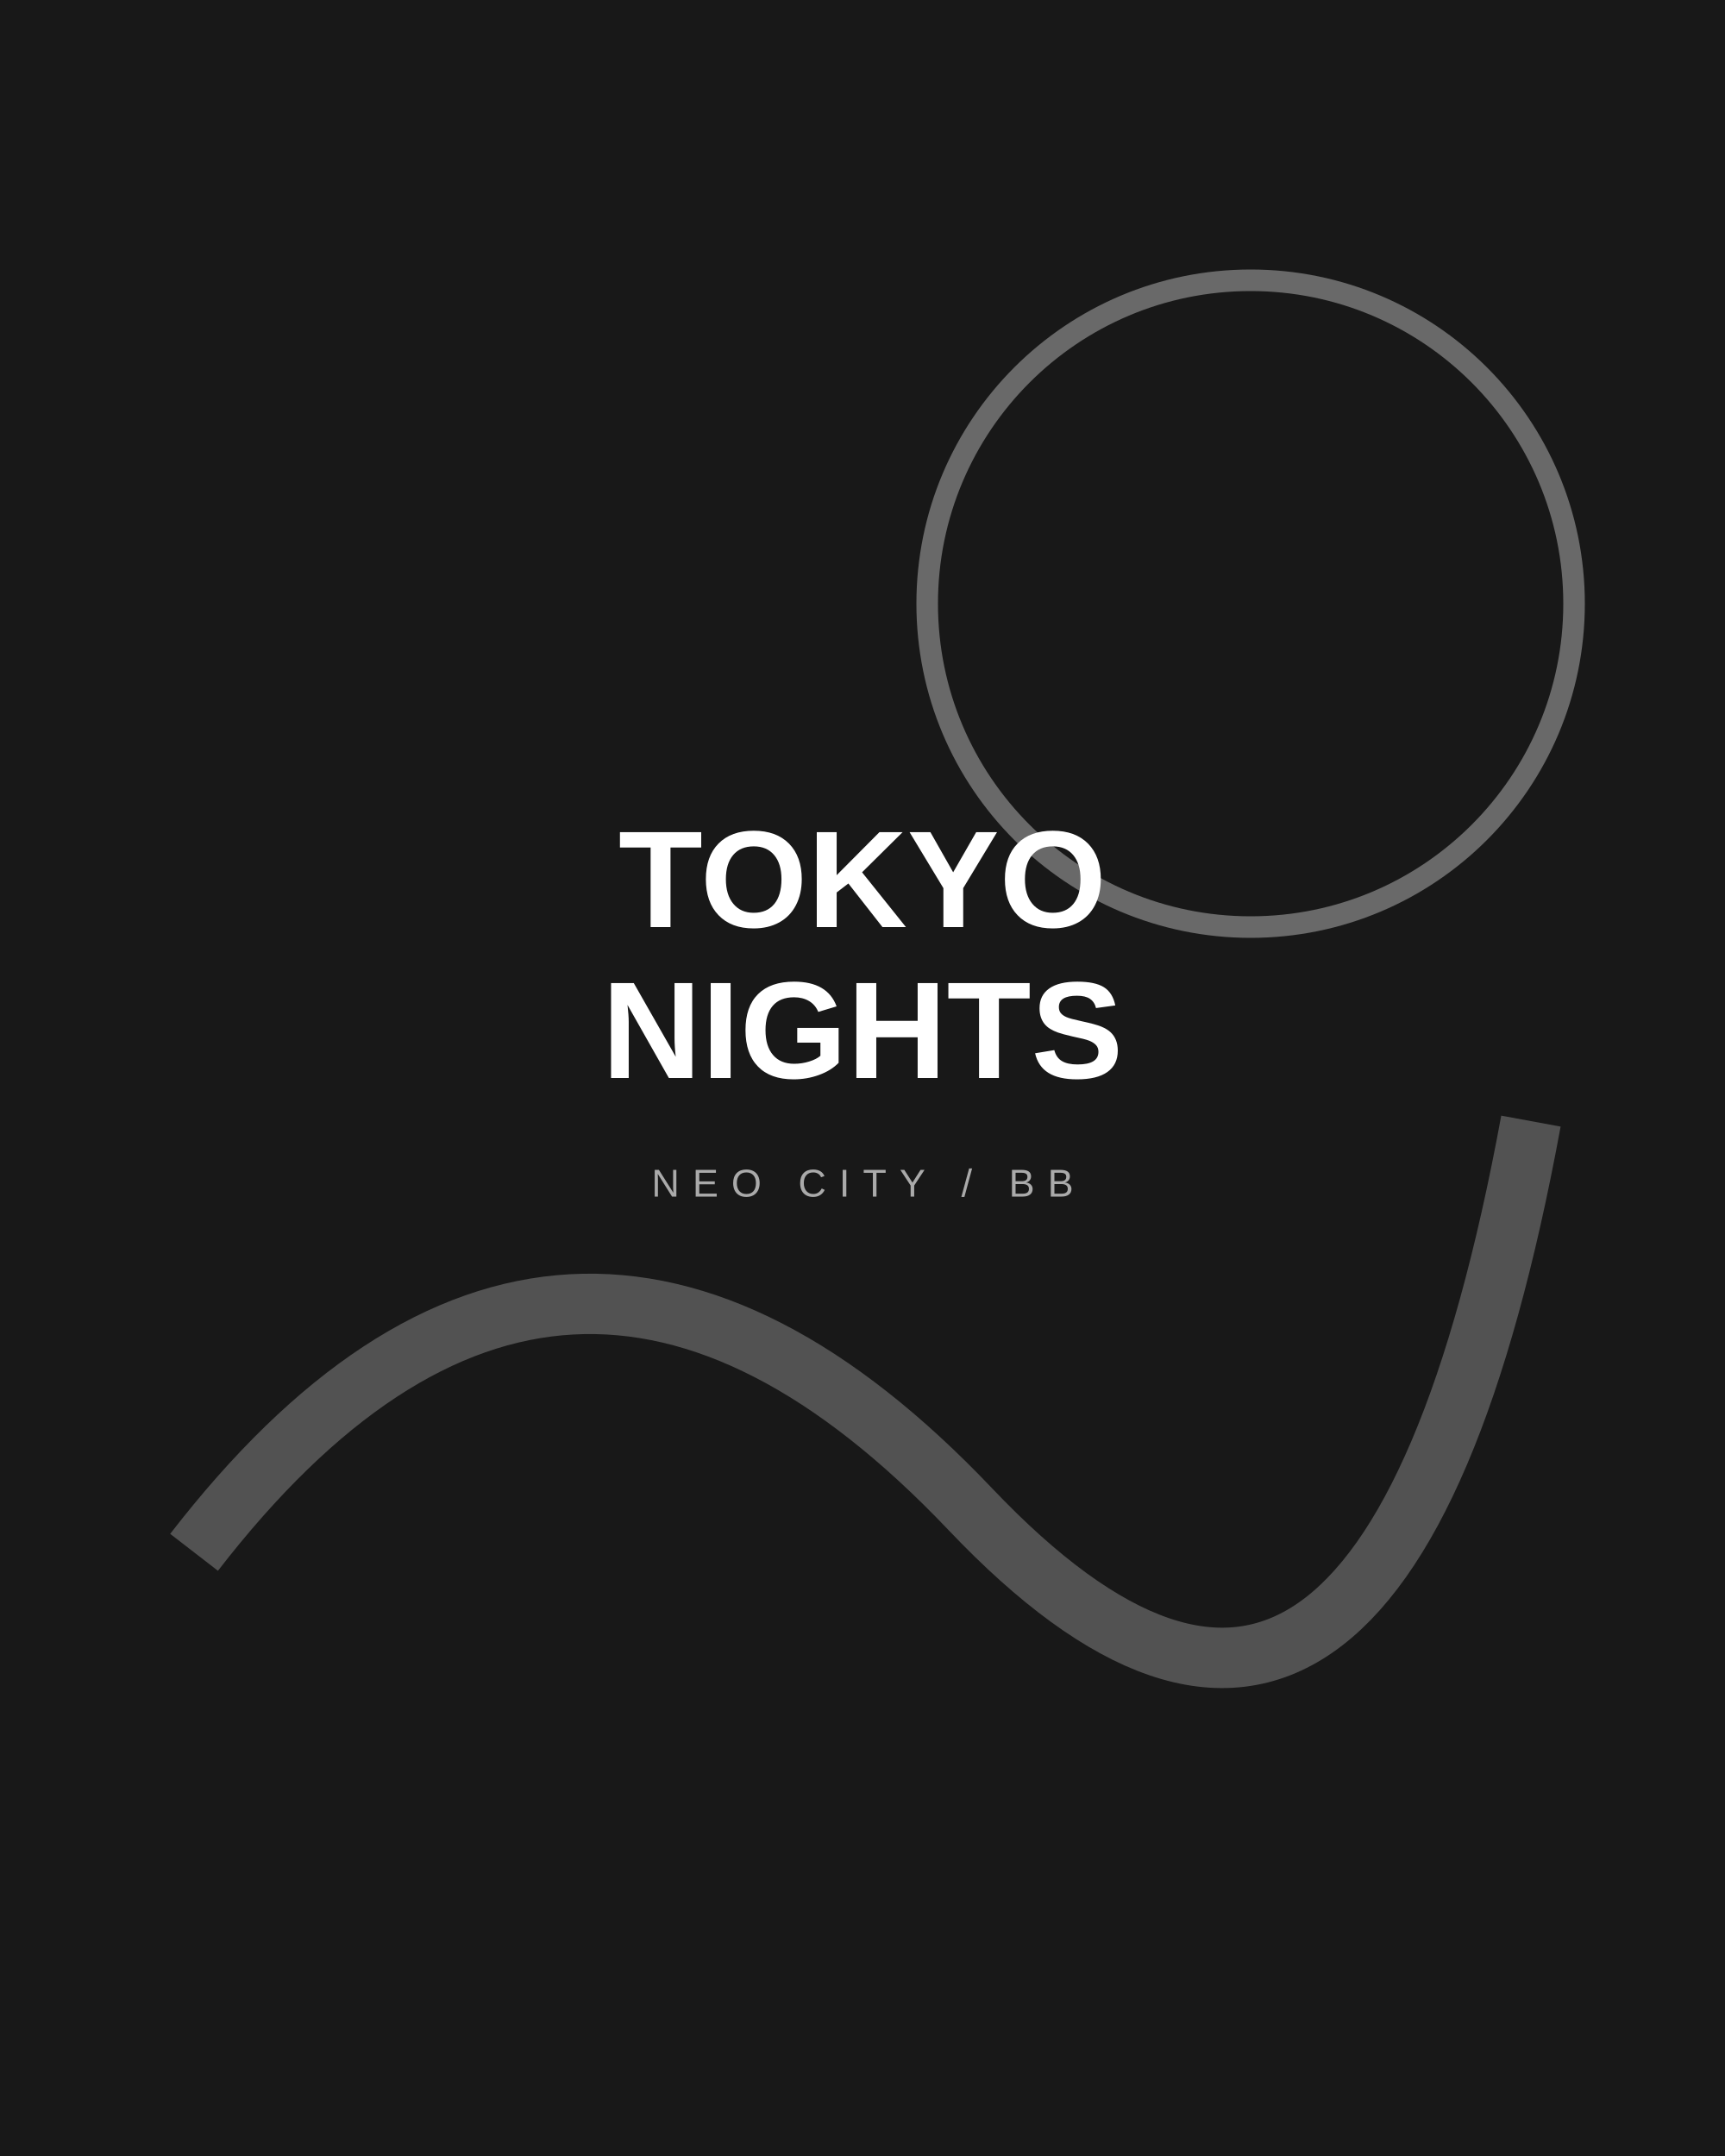
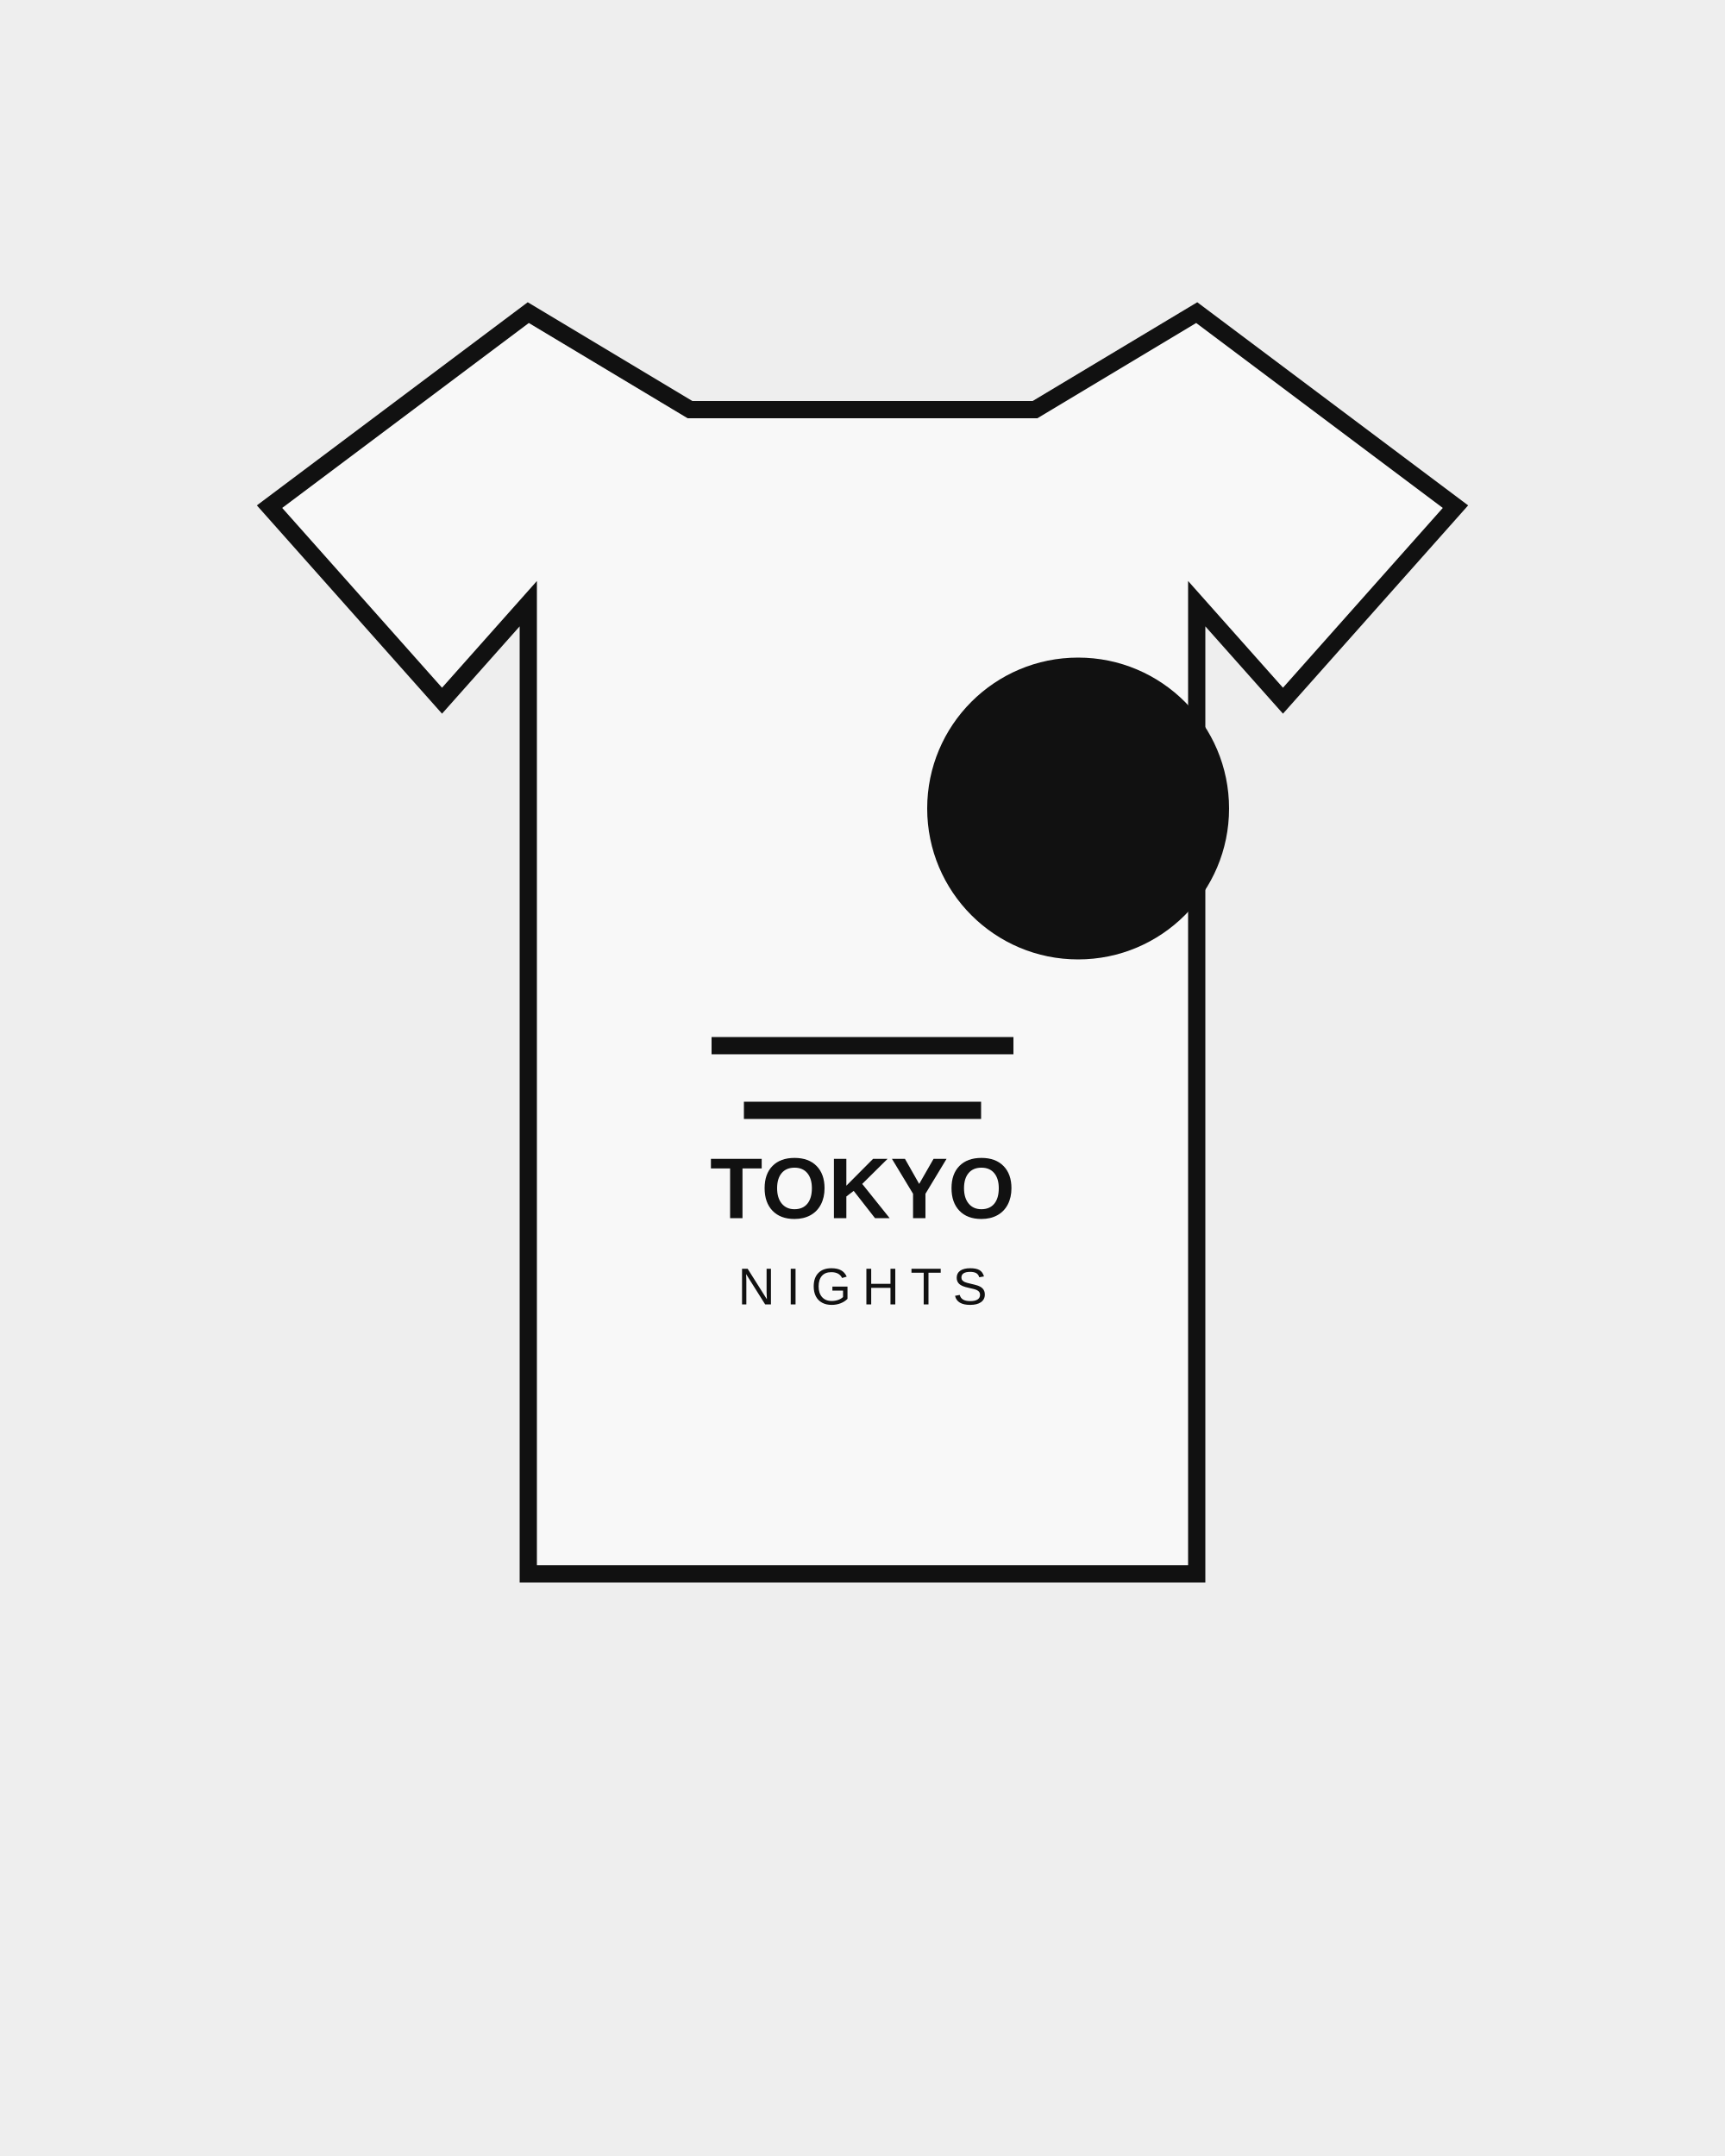
<svg xmlns="http://www.w3.org/2000/svg" viewBox="0 0 800 1000">
-   <rect width="800" height="1000" fill="#181818" />
-   <circle cx="580" cy="280" r="150" fill="none" stroke="#fff" stroke-width="10" opacity=".35" />
-   <path d="M90 720Q260 500 450 700T710 520" fill="none" stroke="#fff" stroke-width="28" opacity=".25" />
-   <text x="400" y="430" fill="#fff" font-family="Arial,sans-serif" font-size="64" font-weight="800" text-anchor="middle">TOKYO</text>
-   <text x="400" y="500" fill="#fff" font-family="Arial,sans-serif" font-size="64" font-weight="800" text-anchor="middle">NIGHTS</text>
-   <text x="400" y="555" fill="#aaa" font-family="Arial,sans-serif" font-size="18" letter-spacing="6" text-anchor="middle">NEO CITY / BB</text>
+   <rect width="800" height="1000" fill="#eee" />
+   <path d="M245 145l-120 90 80 90 40-45v450h310V280l40 45 80-90-120-90-75 45h-160z" fill="#f8f8f8" stroke="#111" stroke-width="8" />
+   <circle cx="500" cy="375" r="70" fill="#111" />
+   <path d="M330 485h140M345 515h110" stroke="#111" stroke-width="8" />
+   <text x="400" y="565" fill="#111" font-family="Arial" font-size="40" font-weight="800" text-anchor="middle">TOKYO</text>
+   <text x="400" y="605" fill="#111" font-family="Arial" font-size="24" letter-spacing="5" text-anchor="middle">NIGHTS</text>
</svg>
